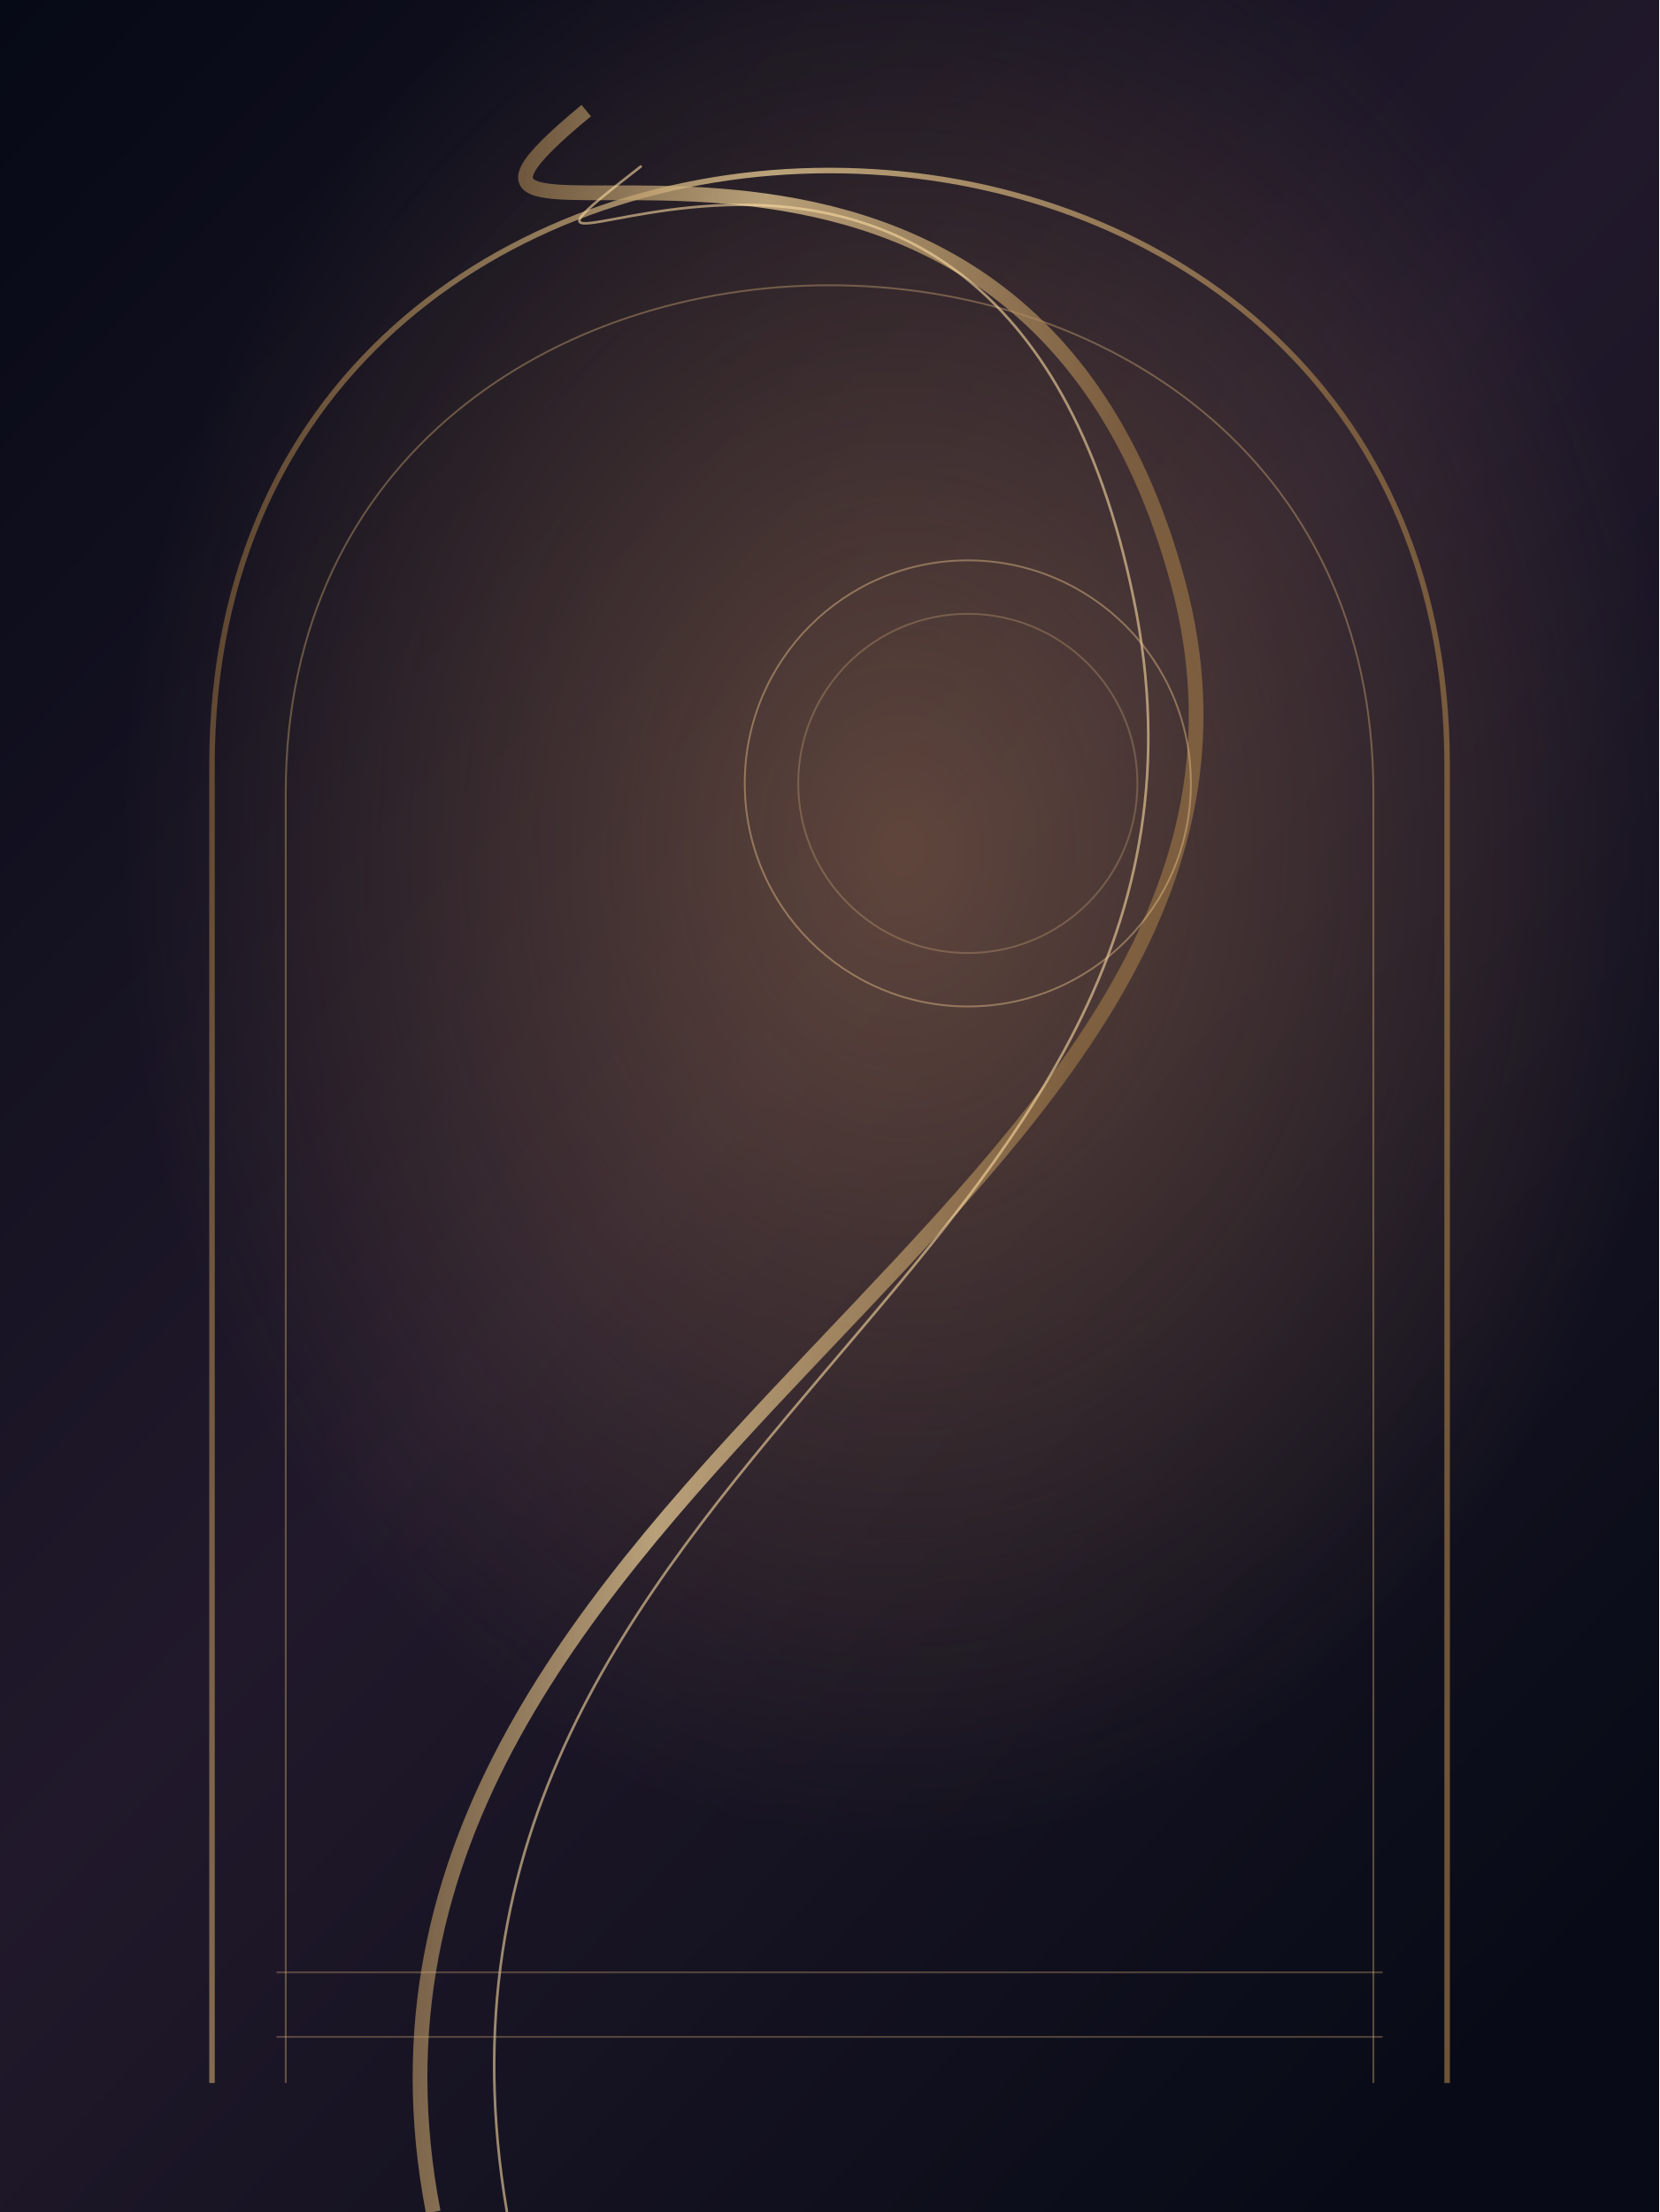
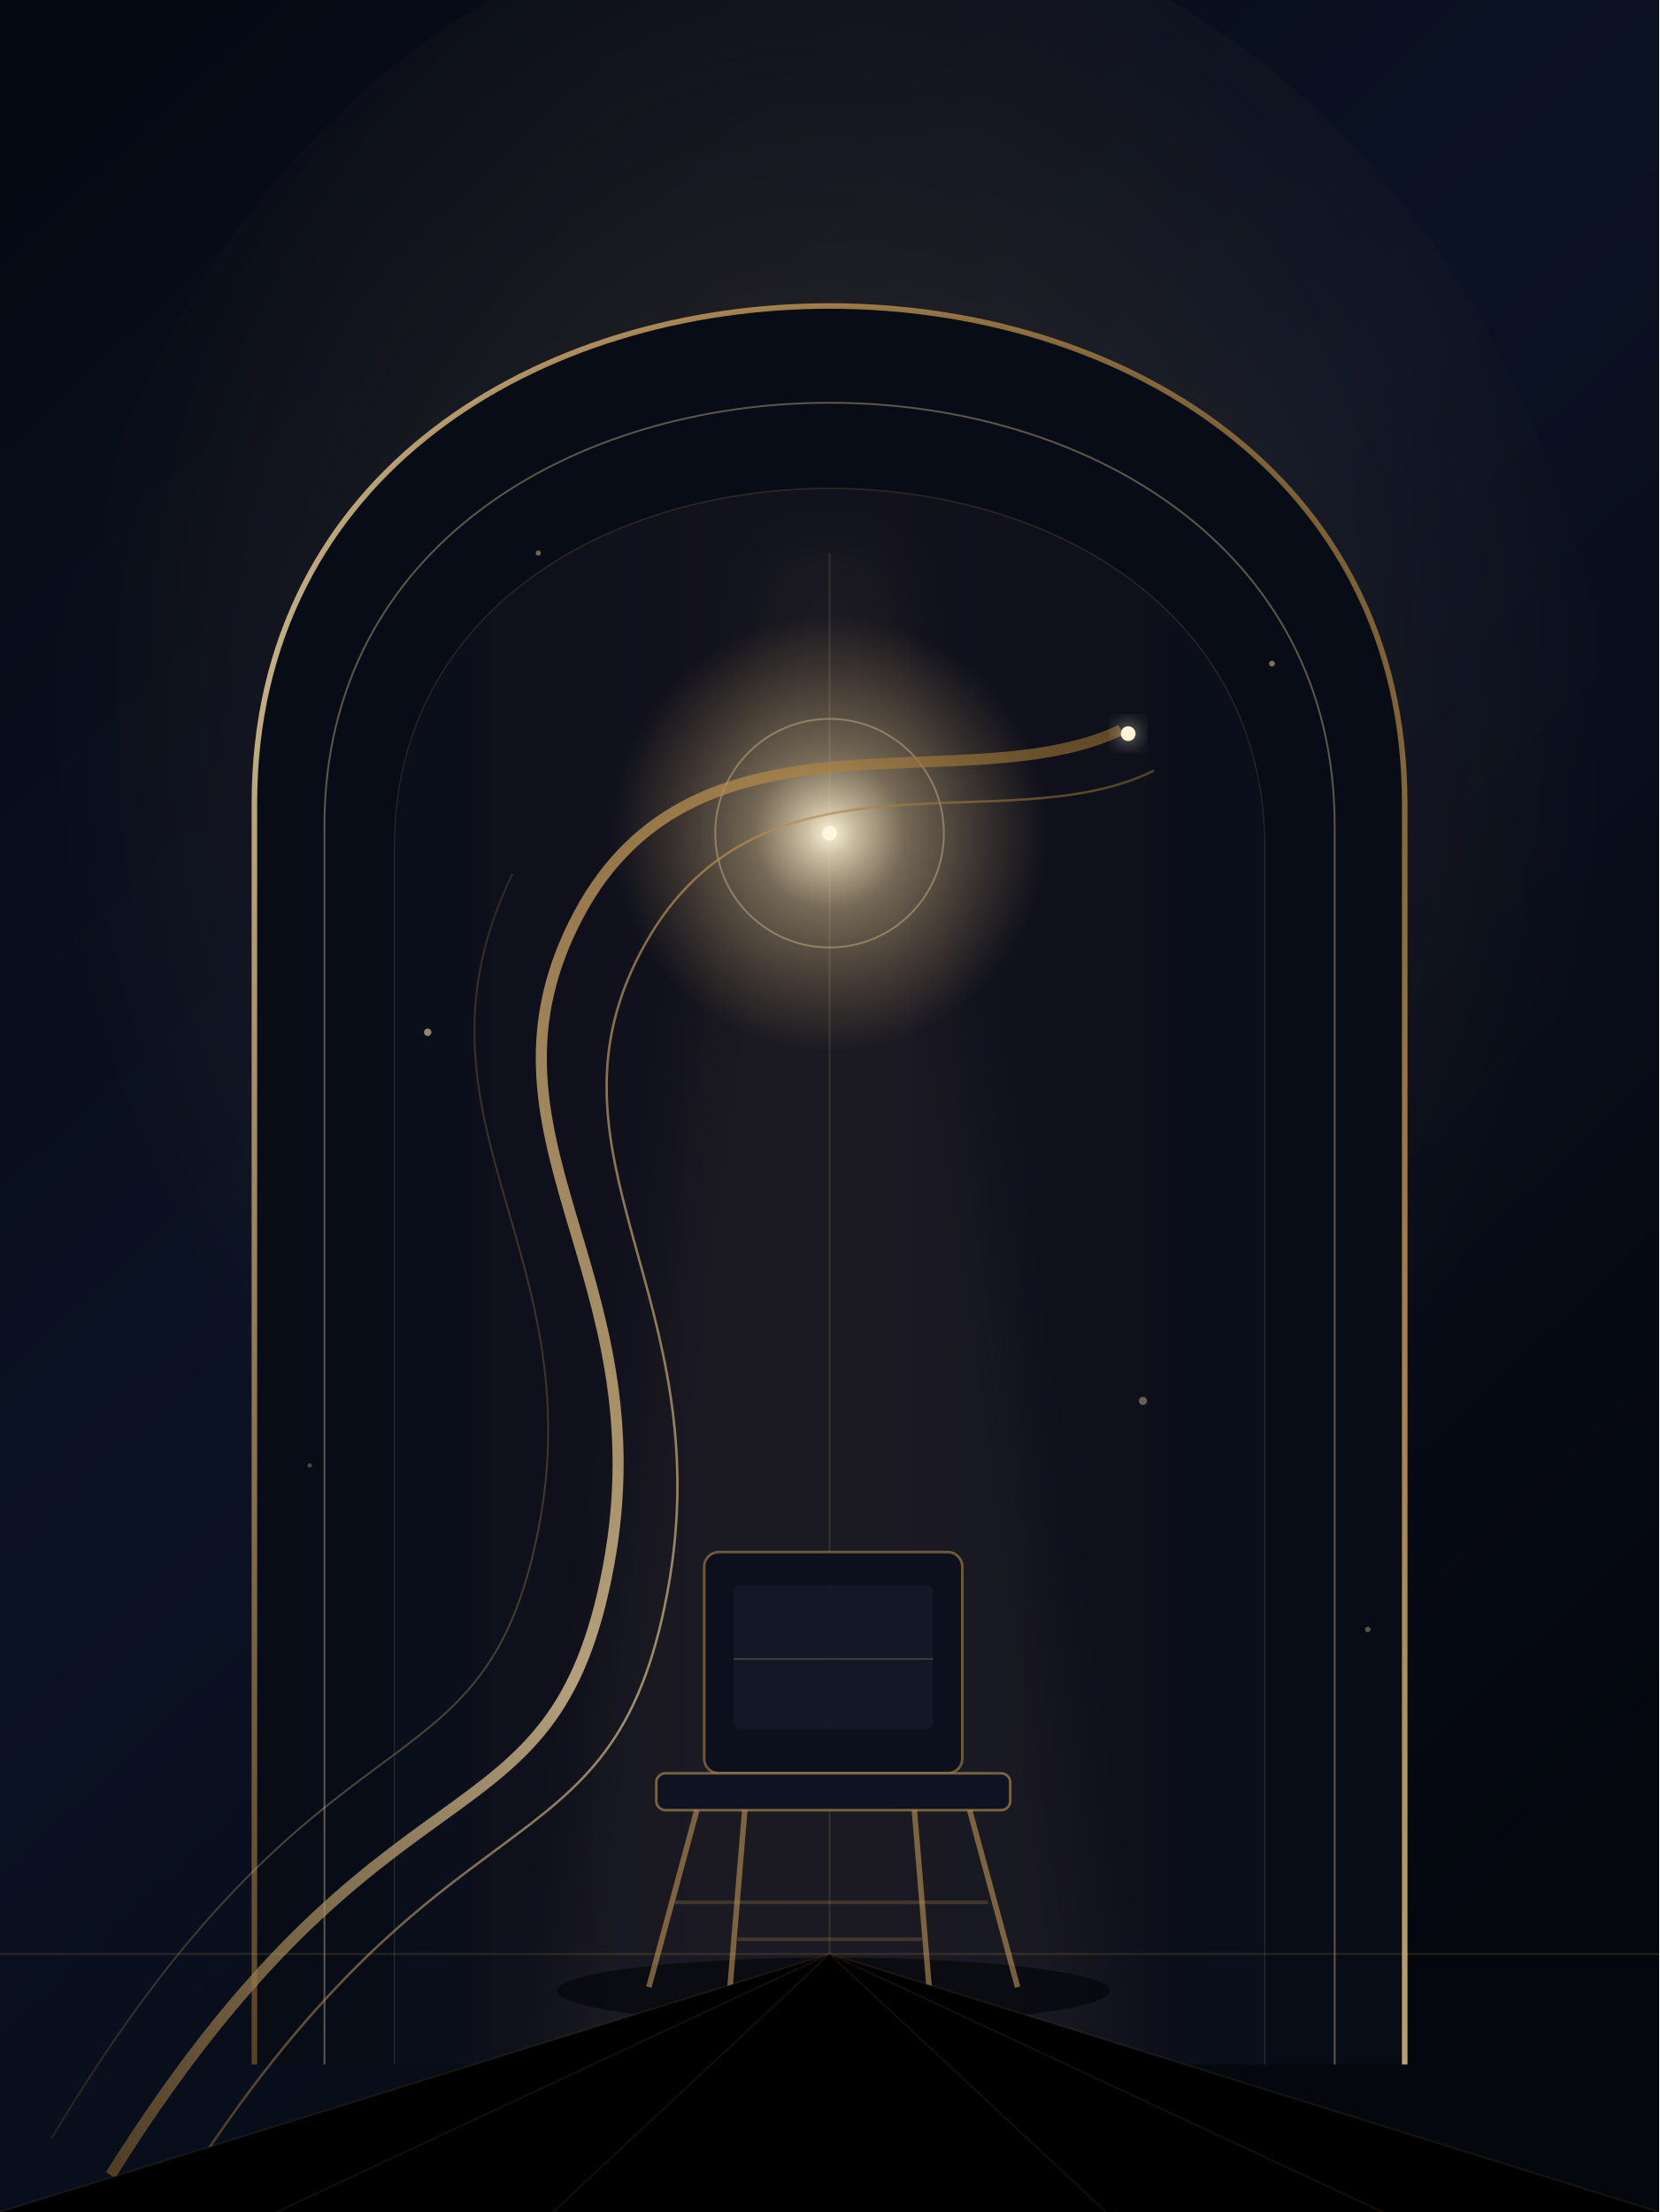
<svg xmlns="http://www.w3.org/2000/svg" width="900" height="1200" viewBox="0 0 900 1200">
  <defs>
-     <linearGradient id="base" x2=".8" y2="1">
-       <stop stop-color="#060916" />
-       <stop offset=".52" stop-color="#21192b" />
-       <stop offset="1" stop-color="#080b17" />
+     <linearGradient id="base" x1="0" y1="0" x2="0.7" y2="1">
+       <stop stop-color="#050913" />
+       <stop offset="0.5" stop-color="#0B1224" />
+       <stop offset="1" stop-color="#04070E" />
    </linearGradient>
-     <linearGradient id="gold" x2=".9" y2=".2">
-       <stop stop-color="#694929" />
-       <stop offset=".48" stop-color="#f3d59a" />
-       <stop offset="1" stop-color="#947044" />
+     <radialGradient id="halo" cx="50%" cy="42%" r="50%">
+       <stop stop-color="#F2D7A0" stop-opacity="0.30" />
+       <stop offset="0.45" stop-color="#C89B56" stop-opacity="0.10" />
+       <stop offset="1" stop-color="#C89B56" stop-opacity="0" />
+     </radialGradient>
+     <radialGradient id="oculus" cx="50%" cy="50%" r="50%">
+       <stop stop-color="#FFF4D8" stop-opacity="0.95" />
+       <stop offset="0.35" stop-color="#F2D7A0" stop-opacity="0.42" />
+       <stop offset="1" stop-color="#D7AB62" stop-opacity="0" />
+     </radialGradient>
+     <linearGradient id="gold" x1="0" y1="1" x2="1" y2="0">
+       <stop stop-color="#6B4E25" />
+       <stop offset="0.4" stop-color="#F2D7A0" />
+       <stop offset="0.72" stop-color="#C89B56" />
+       <stop offset="1" stop-color="#7E5D2A" />
    </linearGradient>
-     <radialGradient id="halo">
-       <stop stop-color="#bd8956" stop-opacity=".4" />
-       <stop offset="1" stop-color="#bd8956" stop-opacity="0" />
-     </radialGradient>
+     <linearGradient id="curtain" x1="0" y1="0" x2="1" y2="0">
+       <stop stop-color="#0A0F1C" />
+       <stop offset="0.45" stop-color="#241B26" stop-opacity="0.55" />
+       <stop offset="1" stop-color="#0A0F1C" />
+     </linearGradient>
+     <linearGradient id="floor" x1="0" y1="0" x2="0" y2="1">
+       <stop stop-color="#0B1120" />
+       <stop offset="1" stop-color="#04060C" />
+     </linearGradient>
+     <filter id="soft">
+       <feGaussianBlur stdDeviation="16" />
+     </filter>
+     <filter id="glow" x="-80%" y="-80%" width="260%" height="260%">
+       <feGaussianBlur stdDeviation="5" result="b" />
+       <feMerge>
+         <feMergeNode in="b" />
+         <feMergeNode in="SourceGraphic" />
+       </feMerge>
+     </filter>
  </defs>
  <rect width="900" height="1200" fill="url(#base)" />
-   <ellipse cx="490" cy="460" rx="430" ry="545" fill="url(#halo)" />
-   <path d="M115 1130V415c0-430 670-430 670 0v715" fill="none" stroke="url(#gold)" stroke-width="3" opacity=".72" />
-   <path d="M155 1130V430c0-367 590-367 590 0v700" fill="none" stroke="#e6bc7f" opacity=".36" />
-   <path d="M235 1200C158 800 730 654 639 316S173 180 318 60" fill="none" stroke="url(#gold)" stroke-width="8" opacity=".7" />
-   <path d="M275 1200C205 788 690 690 615 325S209 198 348 90" fill="none" stroke="#ffdfa4" stroke-width="1.4" opacity=".58" />
-   <circle cx="525" cy="425" r="121" stroke="#f0c88e" opacity=".42" fill="none" />
-   <circle cx="525" cy="425" r="92" stroke="#f0c88e" opacity=".25" fill="none" />
-   <path d="M150 1070h600m-600 35h600" stroke="#cfa472" opacity=".35" />
+   <ellipse cx="450" cy="470" rx="430" ry="520" fill="url(#halo)" />
+   <path d="M138 1120V436c0-360 624-360 624 0v684" fill="#070C16" />
+   <path d="M138 1120V436c0-360 624-360 624 0v684" fill="none" stroke="url(#gold)" stroke-width="3" opacity="0.8" />
+   <path d="M176 1120V448c0-306 548-306 548 0v672" fill="none" stroke="#F2D7A0" stroke-width="1" opacity="0.36" />
+   <path d="M214 1120V460c0-260 472-260 472 0v660" fill="none" stroke="#C89B56" stroke-width="0.8" opacity="0.22" />
+   <path d="M214 1120V460c0-260 472-260 472 0v660Z" fill="url(#curtain)" opacity="0.7" />
+   <path d="M300 1120L420 300h60l120 820Z" fill="#F2D7A0" opacity="0.045" filter="url(#soft)" />
+   <path d="M450 300v820" stroke="#F2D7A0" stroke-opacity="0.12" />
+   <circle cx="450" cy="452" r="118" fill="url(#oculus)" />
+   <circle cx="450" cy="452" r="62" fill="none" stroke="#F2D7A0" stroke-opacity="0.36" />
+   <circle cx="450" cy="452" r="4" fill="#FFF6E0" filter="url(#glow)" />
+   <g fill="none" stroke="url(#gold)">
+     <path d="M60 1180C210 940 300 1010 330 850S250 616 314 496s210-60 294-100" stroke-width="6" opacity="0.72" />
+     <path d="M96 1192C242 960 332 1024 362 864S286 626 350 512s196-54 276-94" stroke-width="1.3" opacity="0.62" />
+     <path d="M28 1160C176 912 262 982 292 830S214 606 278 474" stroke-width="1" opacity="0.3" />
+   </g>
+   <circle cx="612" cy="398" r="4" fill="#FFF4D8" filter="url(#glow)" />
+   <g opacity="0.92">
+     <ellipse cx="452" cy="1080" rx="150" ry="18" fill="#02040A" opacity="0.7" />
+     <rect x="382" y="842" width="140" height="120" rx="8" fill="#0A0F1B" stroke="#C89B56" stroke-opacity="0.55" stroke-width="1.4" />
+     <rect x="398" y="860" width="108" height="78" rx="3" fill="#111827" />
+     <path d="M398 900h108" stroke="#C89B56" stroke-opacity="0.28" />
+     <rect x="356" y="962" width="192" height="20" rx="5" fill="#0C1220" stroke="#C89B56" stroke-opacity="0.62" stroke-width="1.4" />
+     <path d="M378 982l-26 96M526 982l26 96M404 982l-8 96M496 982l8 96" stroke="#C89B56" stroke-opacity="0.62" stroke-width="3" />
+     <path d="M366 1032h170M400 1052h100" stroke="#C89B56" stroke-opacity="0.24" stroke-width="2" />
+   </g>
+   <path d="M0 1060h900" stroke="#D7AB62" stroke-opacity="0.16" />
+   <g stroke="#D7AB62" stroke-opacity="0.09">
+     <path d="M0 1200L450 1060l450 140" />
+     <path d="M150 1200L450 1060l300 140" />
+     <path d="M300 1200L450 1060l150 140" />
+   </g>
+   <g fill="#F2D7A0">
+     <circle cx="232" cy="560" r="2" opacity="0.6" />
+     <circle cx="690" cy="360" r="1.6" opacity="0.5" />
+     <circle cx="620" cy="760" r="2.2" opacity="0.4" />
+     <circle cx="292" cy="300" r="1.4" opacity="0.45" />
+     <circle cx="742" cy="884" r="1.5" opacity="0.35" />
+     <circle cx="168" cy="795" r="1.2" opacity="0.3" />
+   </g>
</svg>
